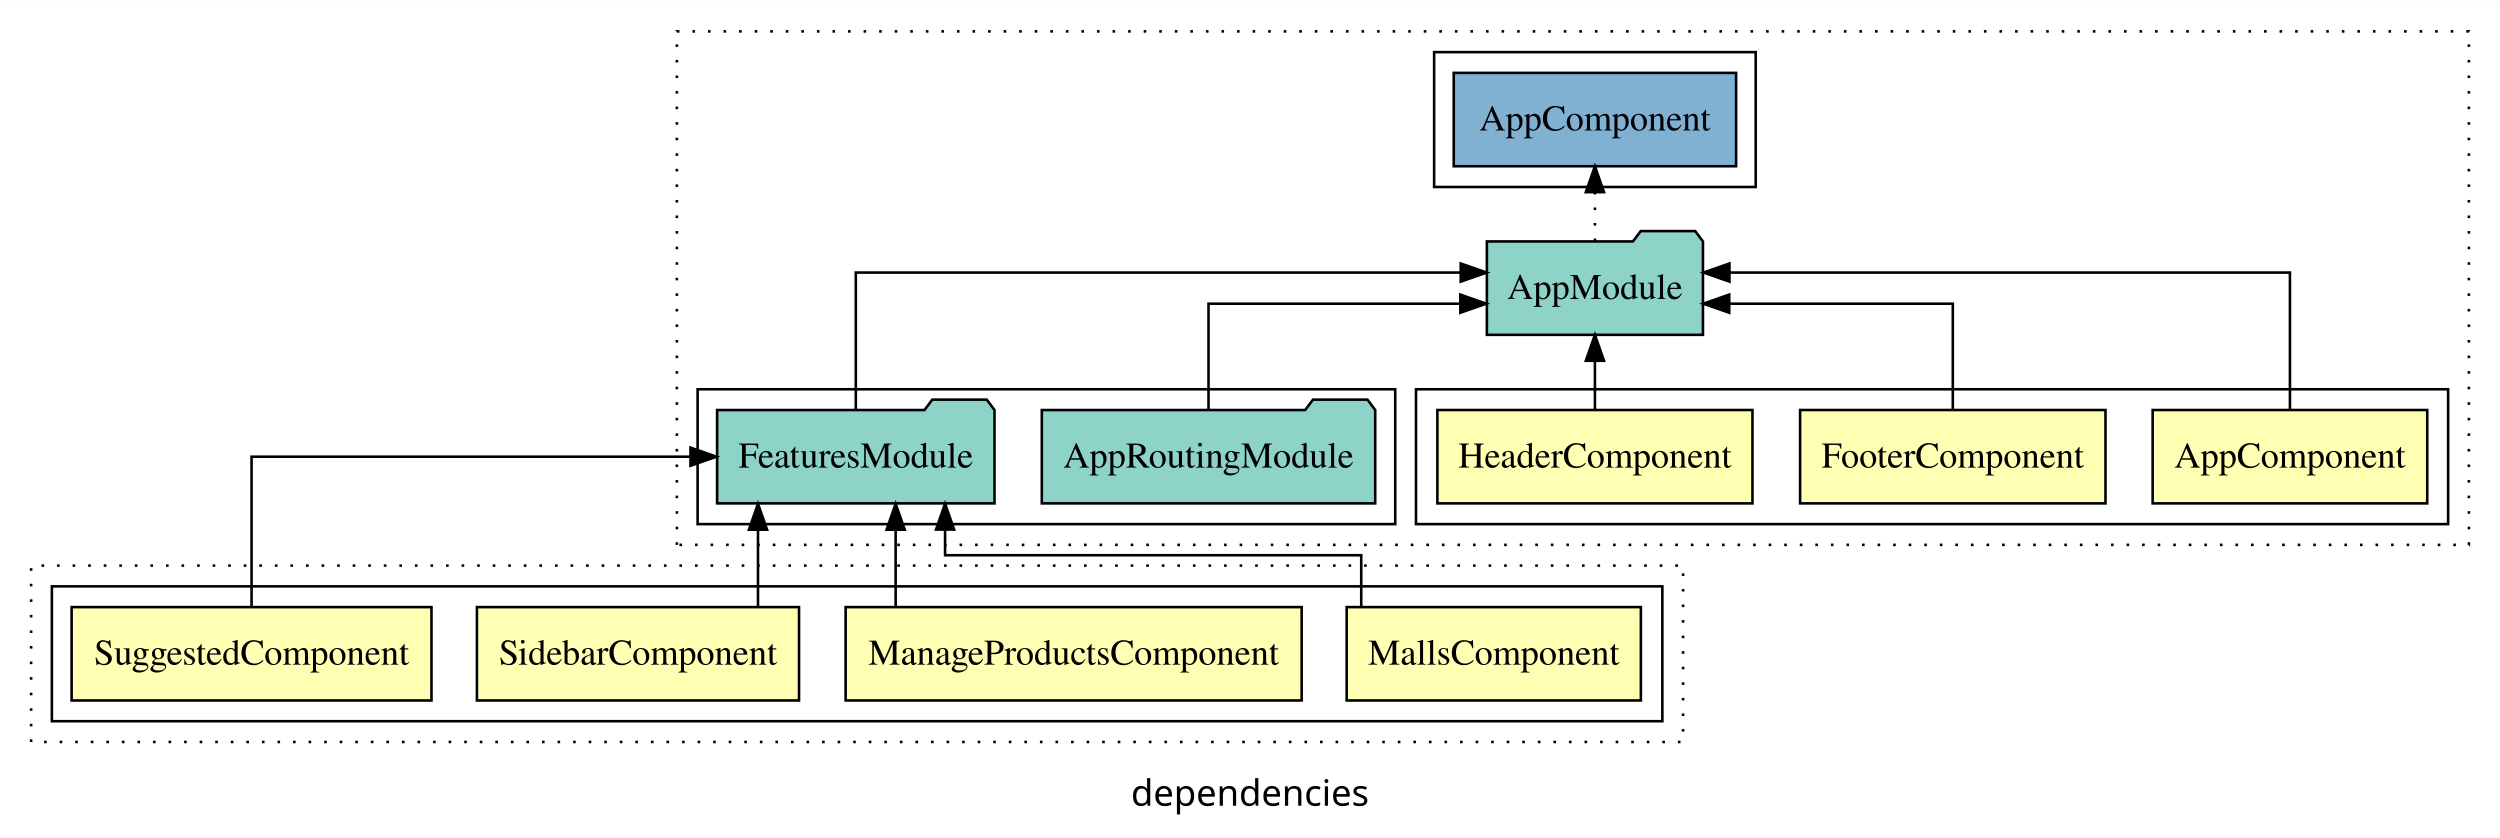
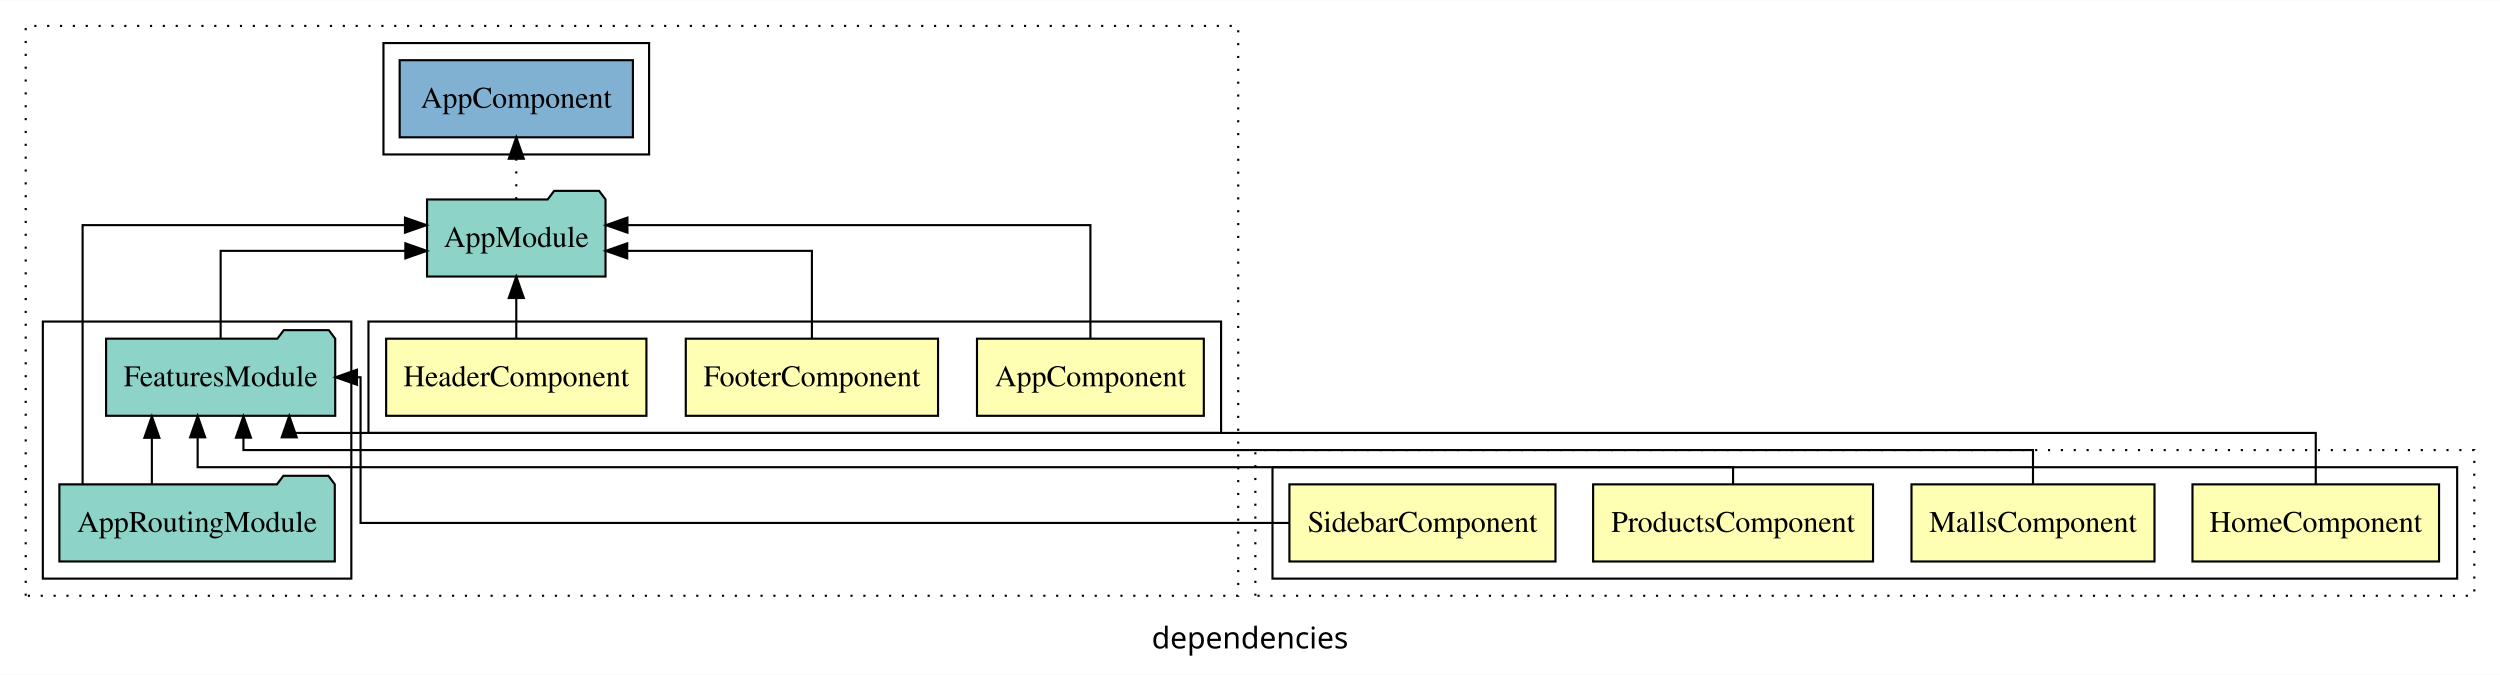
- <svg xmlns="http://www.w3.org/2000/svg" width="964pt" height="323pt" viewBox="0.00 0.00 964.00 322.80">
-   <g id="graph0" class="graph" transform="scale(1 1) rotate(0) translate(4 318.8)">
-     <polygon fill="white" stroke="transparent" points="-4,4 -4,-318.8 960,-318.8 960,4 -4,4" />
-     <text text-anchor="middle" x="478" y="-8.2" font-family="sans-serif" font-size="14.00">dependencies</text>
+ <svg xmlns="http://www.w3.org/2000/svg" width="1167pt" height="315pt" viewBox="0.00 0.00 1167.00 314.80">
+   <g id="graph0" class="graph" transform="scale(1 1) rotate(0) translate(4 310.8)">
+     <polygon fill="white" stroke="transparent" points="-4,4 -4,-310.8 1163,-310.8 1163,4 -4,4" />
+     <text text-anchor="middle" x="579.5" y="-8.2" font-family="sans-serif" font-size="14.00">dependencies</text>
    <g id="clust1" class="cluster">
-       <polygon fill="none" stroke="black" stroke-dasharray="1,5" points="257,-108.8 257,-306.8 948,-306.8 948,-108.8 257,-108.8" />
+       <polygon fill="none" stroke="black" stroke-dasharray="1,5" points="8,-32.8 8,-298.8 574,-298.8 574,-32.8 8,-32.8" />
    </g>
    <g id="clust2" class="cluster">
-       <polygon fill="none" stroke="black" points="542,-116.8 542,-168.8 940,-168.8 940,-116.8 542,-116.8" />
+       <polygon fill="none" stroke="black" points="168,-108.8 168,-160.8 566,-160.8 566,-108.8 168,-108.8" />
    </g>
    <g id="clust6" class="cluster">
-       <polygon fill="none" stroke="black" points="265,-116.8 265,-168.8 534,-168.8 534,-116.8 265,-116.8" />
+       <polygon fill="none" stroke="black" points="16,-40.8 16,-160.8 160,-160.8 160,-40.8 16,-40.8" />
    </g>
    <g id="clust8" class="cluster">
-       <polygon fill="none" stroke="black" points="549,-246.8 549,-298.8 673,-298.8 673,-246.8 549,-246.8" />
+       <polygon fill="none" stroke="black" points="175,-238.8 175,-290.8 299,-290.8 299,-238.8 175,-238.8" />
    </g>
    <g id="clust22" class="cluster">
-       <polygon fill="none" stroke="black" stroke-dasharray="1,5" points="8,-32.8 8,-100.8 645,-100.8 645,-32.8 8,-32.8" />
+       <polygon fill="none" stroke="black" stroke-dasharray="1,5" points="582,-32.8 582,-100.8 1151,-100.8 1151,-32.8 582,-32.8" />
    </g>
    <g id="clust23" class="cluster">
-       <polygon fill="none" stroke="black" points="16,-40.8 16,-92.8 637,-92.8 637,-40.8 16,-40.8" />
+       <polygon fill="none" stroke="black" points="590,-40.8 590,-92.8 1143,-92.8 1143,-40.8 590,-40.8" />
    </g>
    <g id="node1" class="node">
-       <polygon fill="#ffffb3" stroke="black" points="931.94,-160.8 826.06,-160.8 826.06,-124.8 931.94,-124.8 931.94,-160.8" />
-       <text text-anchor="middle" x="879" y="-138.6" font-family="Times,serif" font-size="14.00">AppComponent</text>
+       <polygon fill="#ffffb3" stroke="black" points="557.94,-152.8 452.06,-152.8 452.06,-116.8 557.94,-116.8 557.94,-152.8" />
+       <text text-anchor="middle" x="505" y="-130.6" font-family="Times,serif" font-size="14.00">AppComponent</text>
    </g>
    <g id="node4" class="node">
-       <polygon fill="#8dd3c7" stroke="black" points="652.66,-225.8 649.66,-229.8 628.66,-229.8 625.66,-225.8 569.34,-225.8 569.34,-189.8 652.66,-189.8 652.66,-225.8" />
-       <text text-anchor="middle" x="611" y="-203.6" font-family="Times,serif" font-size="14.00">AppModule</text>
+       <polygon fill="#8dd3c7" stroke="black" points="278.66,-217.8 275.66,-221.8 254.66,-221.8 251.66,-217.8 195.34,-217.8 195.34,-181.8 278.66,-181.8 278.66,-217.8" />
+       <text text-anchor="middle" x="237" y="-195.6" font-family="Times,serif" font-size="14.00">AppModule</text>
    </g>
    <g id="edge1" class="edge">
-       <path fill="none" stroke="black" d="M879,-161.08C879,-182.12 879,-213.8 879,-213.8 879,-213.8 662.88,-213.8 662.88,-213.8" />
-       <polygon fill="black" stroke="black" points="662.88,-210.3 652.88,-213.8 662.87,-217.3 662.88,-210.3" />
+       <path fill="none" stroke="black" d="M505,-153.08C505,-174.12 505,-205.8 505,-205.8 505,-205.8 288.88,-205.8 288.88,-205.8" />
+       <polygon fill="black" stroke="black" points="288.88,-202.3 278.88,-205.8 288.87,-209.3 288.88,-202.3" />
    </g>
    <g id="node2" class="node">
-       <polygon fill="#ffffb3" stroke="black" points="807.88,-160.8 690.12,-160.8 690.12,-124.8 807.88,-124.8 807.88,-160.8" />
-       <text text-anchor="middle" x="749" y="-138.6" font-family="Times,serif" font-size="14.00">FooterComponent</text>
+       <polygon fill="#ffffb3" stroke="black" points="433.88,-152.8 316.12,-152.8 316.12,-116.8 433.88,-116.8 433.88,-152.8" />
+       <text text-anchor="middle" x="375" y="-130.6" font-family="Times,serif" font-size="14.00">FooterComponent</text>
    </g>
    <g id="edge2" class="edge">
-       <path fill="none" stroke="black" d="M749,-160.82C749,-178.17 749,-201.8 749,-201.8 749,-201.8 662.78,-201.8 662.78,-201.8" />
-       <polygon fill="black" stroke="black" points="662.78,-198.3 652.78,-201.8 662.78,-205.3 662.78,-198.3" />
+       <path fill="none" stroke="black" d="M375,-152.82C375,-170.17 375,-193.8 375,-193.8 375,-193.8 288.78,-193.8 288.78,-193.8" />
+       <polygon fill="black" stroke="black" points="288.78,-190.3 278.78,-193.8 288.78,-197.3 288.78,-190.3" />
    </g>
    <g id="node3" class="node">
-       <polygon fill="#ffffb3" stroke="black" points="671.75,-160.8 550.25,-160.8 550.25,-124.8 671.75,-124.8 671.75,-160.8" />
-       <text text-anchor="middle" x="611" y="-138.6" font-family="Times,serif" font-size="14.00">HeaderComponent</text>
+       <polygon fill="#ffffb3" stroke="black" points="297.75,-152.8 176.25,-152.8 176.25,-116.8 297.75,-116.8 297.75,-152.8" />
+       <text text-anchor="middle" x="237" y="-130.6" font-family="Times,serif" font-size="14.00">HeaderComponent</text>
    </g>
    <g id="edge3" class="edge">
-       <path fill="none" stroke="black" d="M611,-160.91C611,-160.91 611,-179.79 611,-179.79" />
-       <polygon fill="black" stroke="black" points="607.5,-179.79 611,-189.79 614.5,-179.79 607.5,-179.79" />
+       <path fill="none" stroke="black" d="M237,-152.91C237,-152.91 237,-171.79 237,-171.79" />
+       <polygon fill="black" stroke="black" points="233.5,-171.79 237,-181.79 240.5,-171.79 233.5,-171.79" />
    </g>
    <g id="node7" class="node">
-       <polygon fill="#80b1d3" stroke="black" points="665.44,-290.8 556.56,-290.8 556.56,-254.8 665.44,-254.8 665.44,-290.8" />
-       <text text-anchor="middle" x="611" y="-268.6" font-family="Times,serif" font-size="14.00">AppComponent </text>
+       <polygon fill="#80b1d3" stroke="black" points="291.44,-282.8 182.56,-282.8 182.56,-246.8 291.44,-246.8 291.44,-282.8" />
+       <text text-anchor="middle" x="237" y="-260.6" font-family="Times,serif" font-size="14.00">AppComponent </text>
    </g>
    <g id="edge6" class="edge">
-       <path fill="none" stroke="black" stroke-dasharray="1,5" d="M611,-225.91C611,-225.91 611,-244.79 611,-244.79" />
-       <polygon fill="black" stroke="black" points="607.5,-244.79 611,-254.79 614.5,-244.79 607.5,-244.79" />
+       <path fill="none" stroke="black" stroke-dasharray="1,5" d="M237,-217.91C237,-217.91 237,-236.79 237,-236.79" />
+       <polygon fill="black" stroke="black" points="233.5,-236.79 237,-246.79 240.5,-236.79 233.5,-236.79" />
    </g>
    <g id="node5" class="node">
-       <polygon fill="#8dd3c7" stroke="black" points="526.28,-160.8 523.28,-164.8 502.28,-164.8 499.28,-160.8 397.72,-160.8 397.72,-124.8 526.28,-124.8 526.28,-160.8" />
-       <text text-anchor="middle" x="462" y="-138.6" font-family="Times,serif" font-size="14.00">AppRoutingModule</text>
+       <polygon fill="#8dd3c7" stroke="black" points="152.28,-84.8 149.28,-88.8 128.28,-88.8 125.28,-84.8 23.72,-84.8 23.72,-48.8 152.28,-48.8 152.28,-84.8" />
+       <text text-anchor="middle" x="88" y="-62.6" font-family="Times,serif" font-size="14.00">AppRoutingModule</text>
    </g>
    <g id="edge4" class="edge">
-       <path fill="none" stroke="black" d="M462,-160.82C462,-178.17 462,-201.8 462,-201.8 462,-201.8 559.1,-201.8 559.1,-201.8" />
-       <polygon fill="black" stroke="black" points="559.1,-205.3 569.1,-201.8 559.1,-198.3 559.1,-205.3" />
+       <path fill="none" stroke="black" d="M34.56,-84.97C34.56,-122.65 34.56,-205.8 34.56,-205.8 34.56,-205.8 185.05,-205.8 185.05,-205.8" />
+       <polygon fill="black" stroke="black" points="185.05,-209.3 195.05,-205.8 185.05,-202.3 185.05,-209.3" />
    </g>
    <g id="node6" class="node">
-       <polygon fill="#8dd3c7" stroke="black" points="379.48,-160.8 376.48,-164.8 355.48,-164.8 352.48,-160.8 272.52,-160.8 272.52,-124.8 379.48,-124.8 379.48,-160.8" />
-       <text text-anchor="middle" x="326" y="-138.6" font-family="Times,serif" font-size="14.00">FeaturesModule</text>
+       <polygon fill="#8dd3c7" stroke="black" points="152.48,-152.8 149.48,-156.8 128.48,-156.8 125.48,-152.8 45.52,-152.8 45.52,-116.8 152.48,-116.8 152.48,-152.8" />
+       <text text-anchor="middle" x="99" y="-130.6" font-family="Times,serif" font-size="14.00">FeaturesModule</text>
+     </g>
+     <g id="edge11" class="edge">
+       <path fill="none" stroke="black" d="M66.89,-85.02C66.89,-85.02 66.89,-106.53 66.89,-106.53" />
+       <polygon fill="black" stroke="black" points="63.39,-106.53 66.89,-116.53 70.39,-106.53 63.39,-106.53" />
    </g>
    <g id="edge5" class="edge">
-       <path fill="none" stroke="black" d="M326,-161.08C326,-182.12 326,-213.8 326,-213.8 326,-213.8 559.25,-213.8 559.25,-213.8" />
-       <polygon fill="black" stroke="black" points="559.25,-217.3 569.25,-213.8 559.25,-210.3 559.25,-217.3" />
+       <path fill="none" stroke="black" d="M99,-152.82C99,-170.17 99,-193.8 99,-193.8 99,-193.8 185.22,-193.8 185.22,-193.8" />
+       <polygon fill="black" stroke="black" points="185.22,-197.3 195.22,-193.8 185.22,-190.3 185.22,-197.3" />
    </g>
    <g id="node8" class="node">
-       <polygon fill="#ffffb3" stroke="black" points="628.72,-84.8 515.28,-84.8 515.28,-48.8 628.72,-48.8 628.72,-84.8" />
-       <text text-anchor="middle" x="572" y="-62.6" font-family="Times,serif" font-size="14.00">MallsComponent</text>
+       <polygon fill="#ffffb3" stroke="black" points="1134.55,-84.8 1019.45,-84.8 1019.45,-48.8 1134.55,-48.8 1134.55,-84.8" />
+       <text text-anchor="middle" x="1077" y="-62.6" font-family="Times,serif" font-size="14.00">HomeComponent</text>
    </g>
    <g id="edge7" class="edge">
-       <path fill="none" stroke="black" d="M520.89,-84.91C520.89,-94.7 520.89,-104.8 520.89,-104.8 520.89,-104.8 360.42,-104.8 360.42,-104.8 360.42,-104.8 360.42,-114.69 360.42,-114.69" />
-       <polygon fill="black" stroke="black" points="356.92,-114.69 360.42,-124.69 363.92,-114.69 356.92,-114.69" />
+       <path fill="none" stroke="black" d="M1077,-84.86C1077,-96.24 1077,-108.8 1077,-108.8 1077,-108.8 131.01,-108.8 131.01,-108.8 131.01,-108.8 131.01,-109.59 131.01,-109.59" />
+       <polygon fill="black" stroke="black" points="127.51,-106.74 131.01,-116.74 134.51,-106.74 127.51,-106.74" />
    </g>
    <g id="node9" class="node">
-       <polygon fill="#ffffb3" stroke="black" points="497.92,-84.8 322.08,-84.8 322.08,-48.8 497.92,-48.8 497.92,-84.8" />
-       <text text-anchor="middle" x="410" y="-62.6" font-family="Times,serif" font-size="14.00">ManageProductsComponent</text>
+       <polygon fill="#ffffb3" stroke="black" points="1001.72,-84.8 888.28,-84.8 888.28,-48.8 1001.72,-48.8 1001.72,-84.8" />
+       <text text-anchor="middle" x="945" y="-62.6" font-family="Times,serif" font-size="14.00">MallsComponent</text>
    </g>
    <g id="edge8" class="edge">
-       <path fill="none" stroke="black" d="M341.36,-84.81C341.36,-84.81 341.36,-114.65 341.36,-114.65" />
-       <polygon fill="black" stroke="black" points="337.86,-114.65 341.36,-124.65 344.86,-114.65 337.86,-114.65" />
+       <path fill="none" stroke="black" d="M945,-84.99C945,-93.08 945,-100.8 945,-100.8 945,-100.8 109.64,-100.8 109.64,-100.8 109.64,-100.8 109.64,-106.61 109.64,-106.61" />
+       <polygon fill="black" stroke="black" points="106.14,-106.61 109.64,-116.61 113.14,-106.61 106.14,-106.61" />
    </g>
    <g id="node10" class="node">
-       <polygon fill="#ffffb3" stroke="black" points="304.1,-84.8 179.9,-84.8 179.9,-48.8 304.1,-48.8 304.1,-84.8" />
-       <text text-anchor="middle" x="242" y="-62.6" font-family="Times,serif" font-size="14.00">SidebarComponent</text>
+       <polygon fill="#ffffb3" stroke="black" points="870.33,-84.8 739.67,-84.8 739.67,-48.8 870.33,-48.8 870.33,-84.8" />
+       <text text-anchor="middle" x="805" y="-62.6" font-family="Times,serif" font-size="14.00">ProductsComponent</text>
    </g>
    <g id="edge9" class="edge">
-       <path fill="none" stroke="black" d="M288.28,-84.81C288.28,-84.81 288.28,-114.65 288.28,-114.65" />
-       <polygon fill="black" stroke="black" points="284.78,-114.65 288.28,-124.65 291.78,-114.65 284.78,-114.65" />
+       <path fill="none" stroke="black" d="M805,-84.86C805,-89.29 805,-92.8 805,-92.8 805,-92.8 88.26,-92.8 88.26,-92.8 88.26,-92.8 88.26,-106.74 88.26,-106.74" />
+       <polygon fill="black" stroke="black" points="84.76,-106.74 88.26,-116.74 91.76,-106.74 84.76,-106.74" />
    </g>
    <g id="node11" class="node">
-       <polygon fill="#ffffb3" stroke="black" points="162.38,-84.8 23.62,-84.8 23.62,-48.8 162.38,-48.8 162.38,-84.8" />
-       <text text-anchor="middle" x="93" y="-62.6" font-family="Times,serif" font-size="14.00">SuggestedComponent</text>
+       <polygon fill="#ffffb3" stroke="black" points="722.1,-84.8 597.9,-84.8 597.9,-48.8 722.1,-48.8 722.1,-84.8" />
+       <text text-anchor="middle" x="660" y="-62.6" font-family="Times,serif" font-size="14.00">SidebarComponent</text>
    </g>
    <g id="edge10" class="edge">
-       <path fill="none" stroke="black" d="M93,-84.81C93,-107.29 93,-142.8 93,-142.8 93,-142.8 262.25,-142.8 262.25,-142.8" />
-       <polygon fill="black" stroke="black" points="262.25,-146.3 272.25,-142.8 262.25,-139.3 262.25,-146.3" />
+       <path fill="none" stroke="black" d="M597.72,-66.8C464.59,-66.8 164.31,-66.8 164.31,-66.8 164.31,-66.8 164.31,-134.8 164.31,-134.8 164.31,-134.8 162.63,-134.8 162.63,-134.8" />
+       <polygon fill="black" stroke="black" points="162.63,-131.3 152.63,-134.8 162.63,-138.3 162.63,-131.3" />
    </g>
  </g>
</svg>
